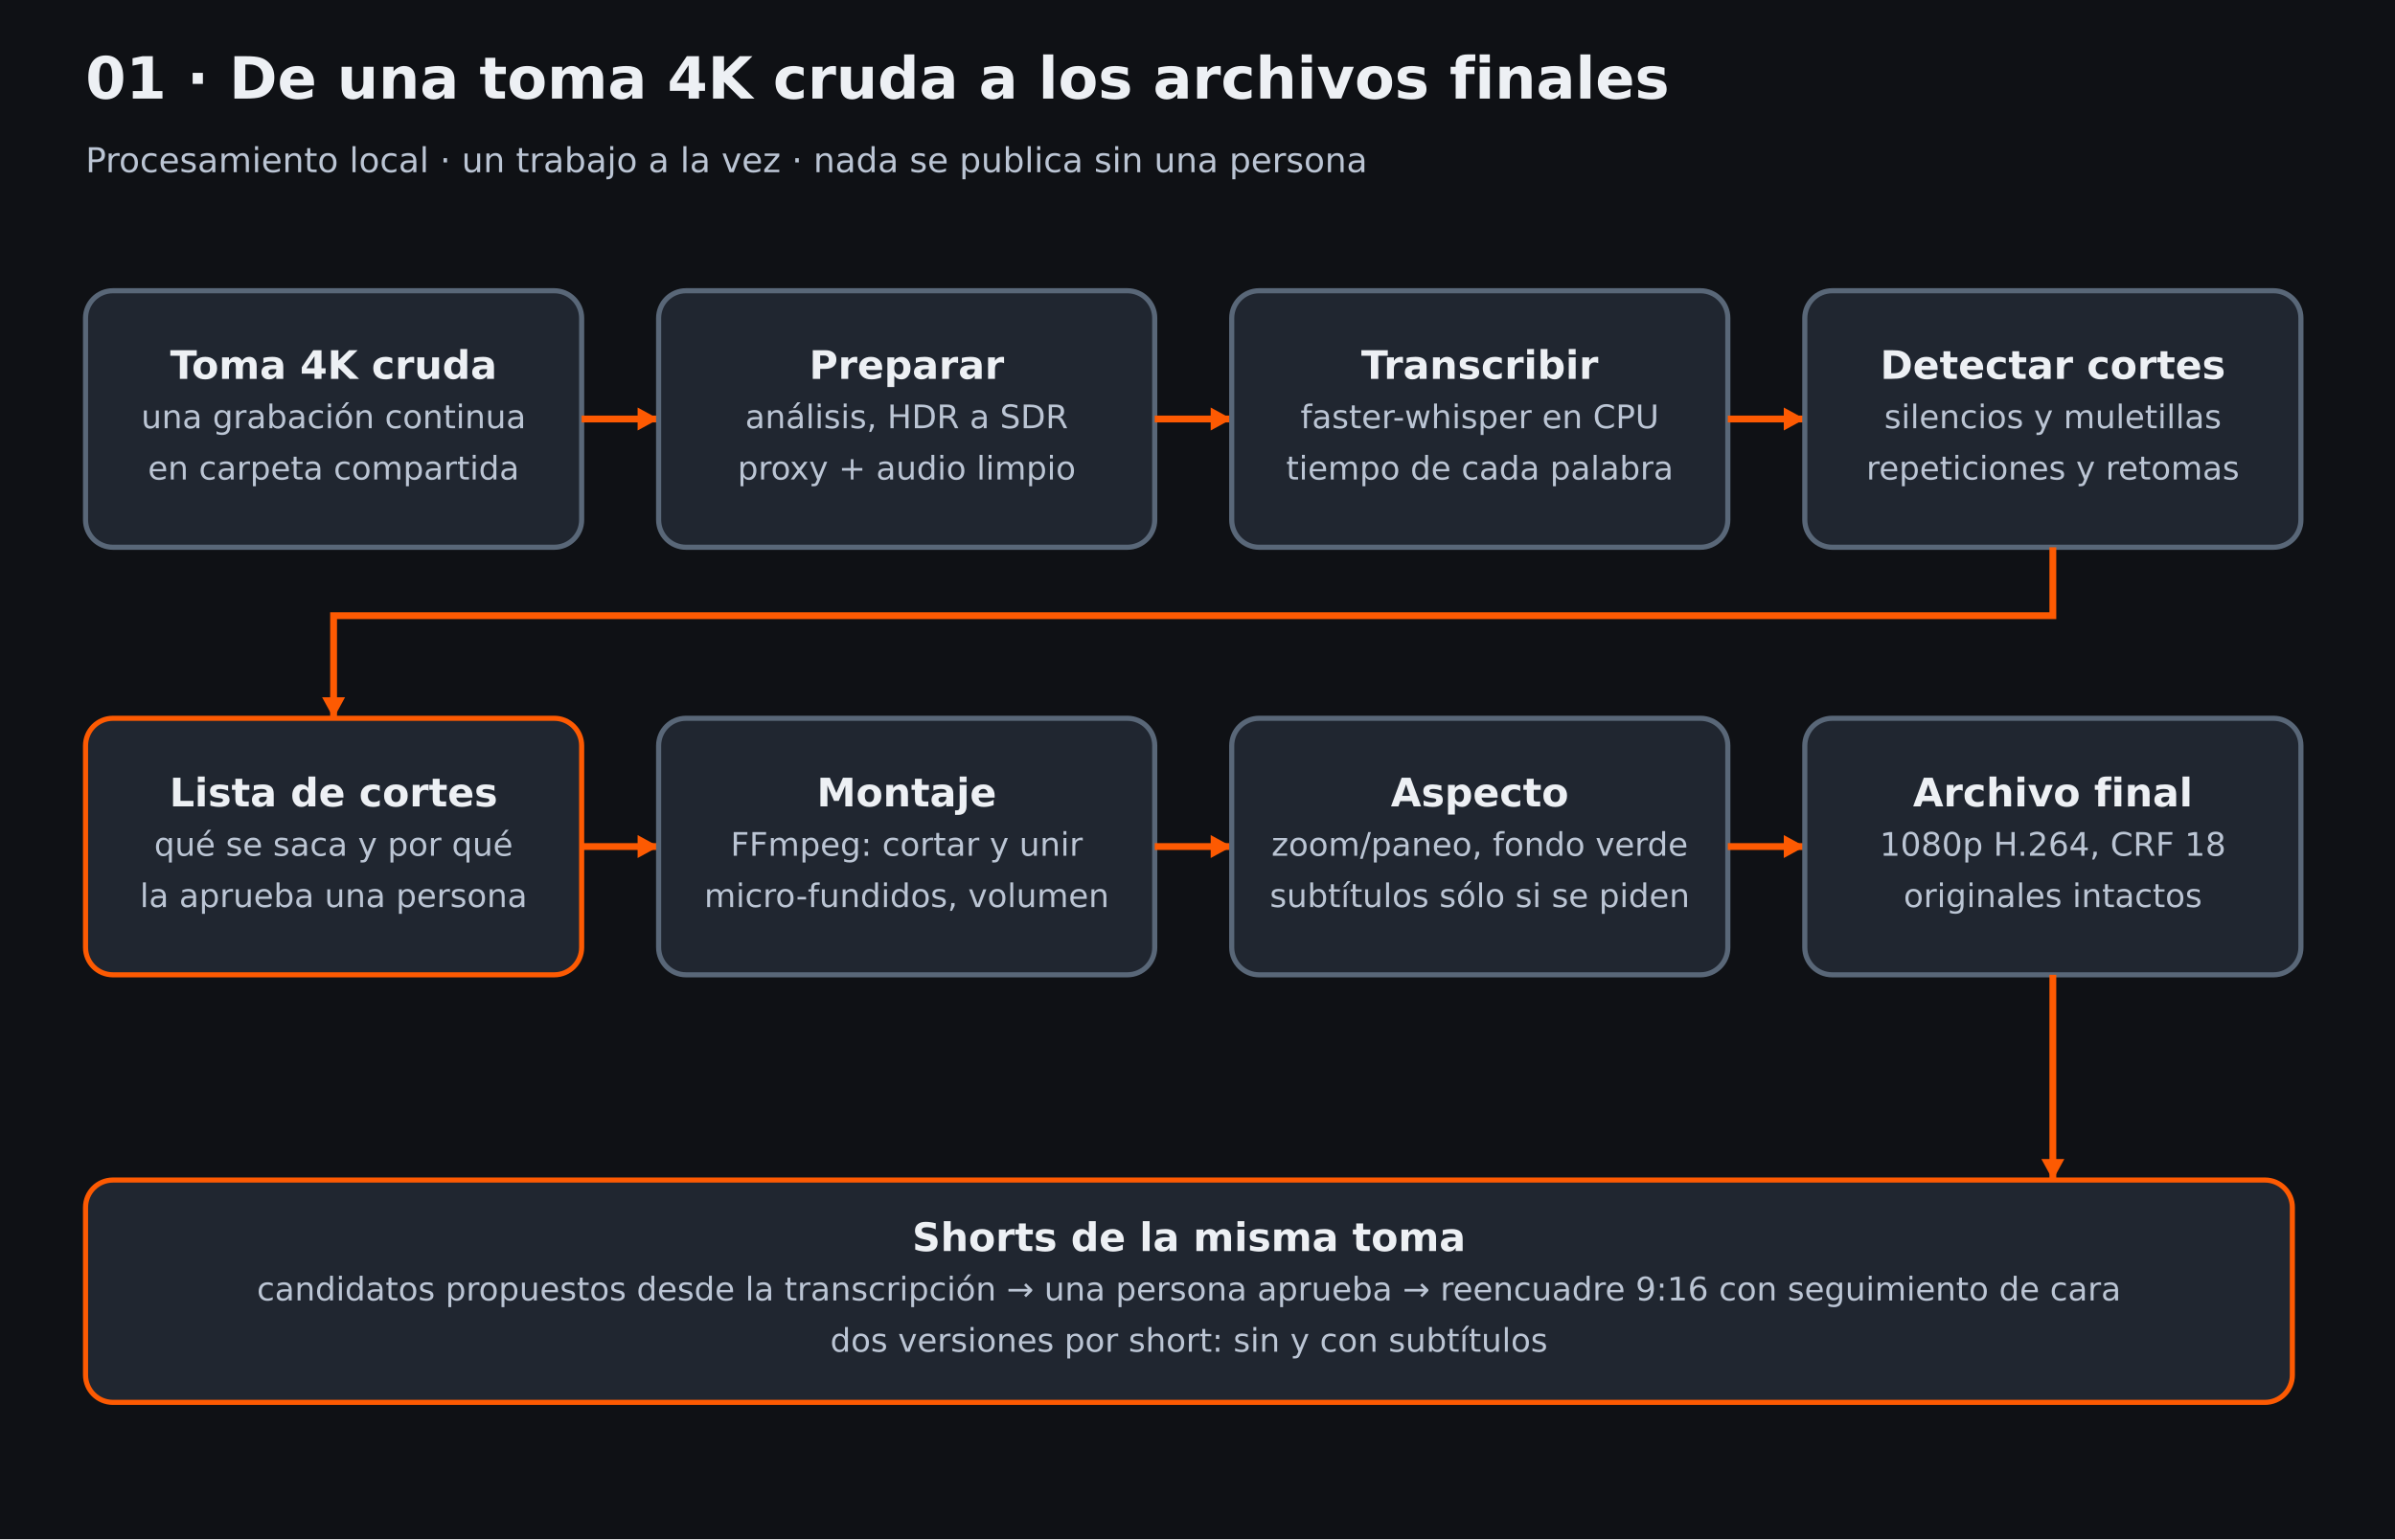
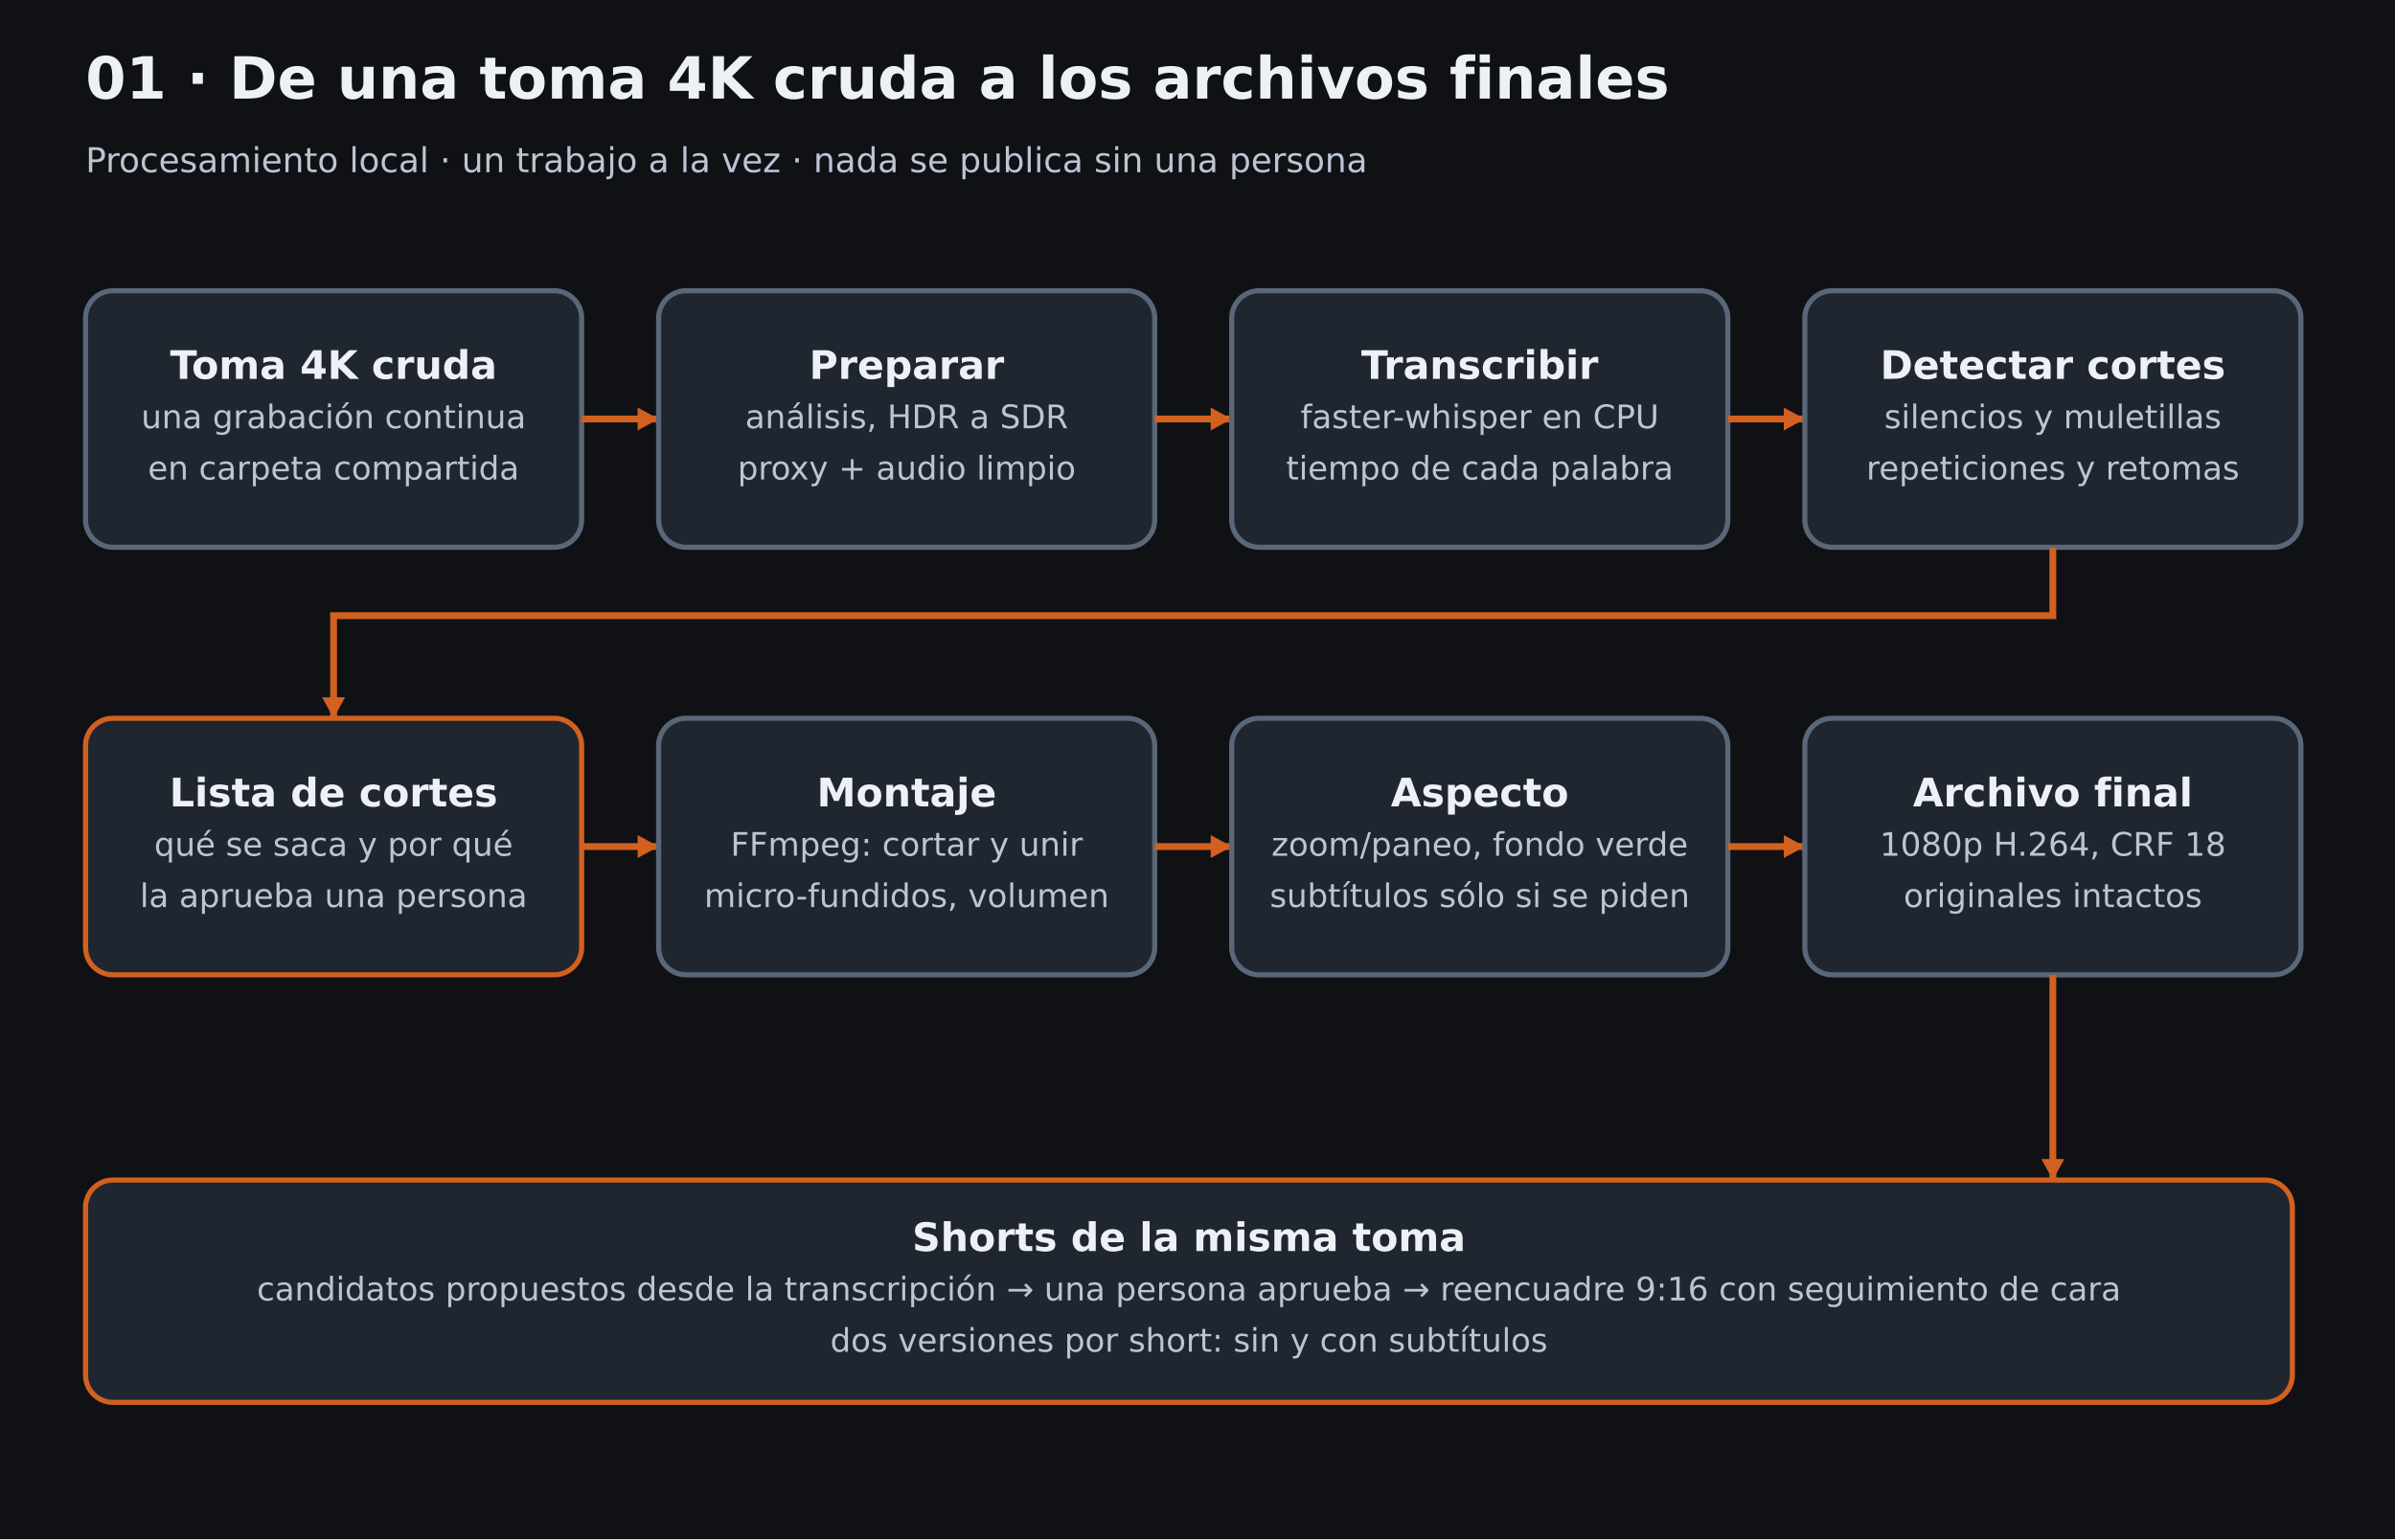
<svg xmlns="http://www.w3.org/2000/svg" width="1400" height="900" viewBox="0 0 1400 900" role="img">
  <rect width="1400" height="900" fill="#0F1115" />
  <text x="50" y="48" dominant-baseline="middle" text-anchor="start" font-family="DejaVu Sans,sans-serif" font-size="34" font-weight="700" fill="#EDF0F4">01 · De una toma 4K cruda a los archivos finales</text>
  <text x="50" y="95" dominant-baseline="middle" text-anchor="start" font-family="DejaVu Sans,sans-serif" font-size="20" font-weight="400" fill="#BBC5D4">Procesamiento local · un trabajo a la vez · nada se publica sin una persona</text>
  <rect x="50" y="170" width="290" height="150" rx="16" fill="#202630" stroke="#596778" stroke-width="3" />
  <text x="195.0" y="215.0" dominant-baseline="middle" text-anchor="middle" font-family="DejaVu Sans,sans-serif" font-size="23" font-weight="700" fill="#EDF0F4">Toma 4K cruda</text>
  <text x="195.0" y="245.0" dominant-baseline="middle" text-anchor="middle" font-family="DejaVu Sans,sans-serif" font-size="19" font-weight="400" fill="#BBC5D4">una grabación continua</text>
  <text x="195.0" y="275.0" dominant-baseline="middle" text-anchor="middle" font-family="DejaVu Sans,sans-serif" font-size="19" font-weight="400" fill="#BBC5D4">en carpeta compartida</text>
-   <polyline points="340,245 385,245" fill="none" stroke="#FD5A02" stroke-width="4" />
-   <polygon points="385,245 372.714,251.712 372.714,238.288" fill="#FD5A02" />
+   <polyline points="340,245 385,245" fill="none" stroke="#D2601F" stroke-width="4" />
+   <polygon points="385,245 372.714,251.712 372.714,238.288" fill="#D2601F" />
  <rect x="385" y="170" width="290" height="150" rx="16" fill="#202630" stroke="#596778" stroke-width="3" />
  <text x="530.0" y="215.0" dominant-baseline="middle" text-anchor="middle" font-family="DejaVu Sans,sans-serif" font-size="23" font-weight="700" fill="#EDF0F4">Preparar</text>
  <text x="530.0" y="245.0" dominant-baseline="middle" text-anchor="middle" font-family="DejaVu Sans,sans-serif" font-size="19" font-weight="400" fill="#BBC5D4">análisis, HDR a SDR</text>
  <text x="530.0" y="275.0" dominant-baseline="middle" text-anchor="middle" font-family="DejaVu Sans,sans-serif" font-size="19" font-weight="400" fill="#BBC5D4">proxy + audio limpio</text>
-   <polyline points="675,245 720,245" fill="none" stroke="#FD5A02" stroke-width="4" />
-   <polygon points="720,245 707.714,251.712 707.714,238.288" fill="#FD5A02" />
+   <polyline points="675,245 720,245" fill="none" stroke="#D2601F" stroke-width="4" />
+   <polygon points="720,245 707.714,251.712 707.714,238.288" fill="#D2601F" />
  <rect x="720" y="170" width="290" height="150" rx="16" fill="#202630" stroke="#596778" stroke-width="3" />
  <text x="865.0" y="215.0" dominant-baseline="middle" text-anchor="middle" font-family="DejaVu Sans,sans-serif" font-size="23" font-weight="700" fill="#EDF0F4">Transcribir</text>
  <text x="865.0" y="245.0" dominant-baseline="middle" text-anchor="middle" font-family="DejaVu Sans,sans-serif" font-size="19" font-weight="400" fill="#BBC5D4">faster-whisper en CPU</text>
  <text x="865.0" y="275.0" dominant-baseline="middle" text-anchor="middle" font-family="DejaVu Sans,sans-serif" font-size="19" font-weight="400" fill="#BBC5D4">tiempo de cada palabra</text>
-   <polyline points="1010,245 1055,245" fill="none" stroke="#FD5A02" stroke-width="4" />
-   <polygon points="1055,245 1042.714,251.712 1042.714,238.288" fill="#FD5A02" />
+   <polyline points="1010,245 1055,245" fill="none" stroke="#D2601F" stroke-width="4" />
+   <polygon points="1055,245 1042.714,251.712 1042.714,238.288" fill="#D2601F" />
  <rect x="1055" y="170" width="290" height="150" rx="16" fill="#202630" stroke="#596778" stroke-width="3" />
  <text x="1200.0" y="215.0" dominant-baseline="middle" text-anchor="middle" font-family="DejaVu Sans,sans-serif" font-size="23" font-weight="700" fill="#EDF0F4">Detectar cortes</text>
  <text x="1200.0" y="245.0" dominant-baseline="middle" text-anchor="middle" font-family="DejaVu Sans,sans-serif" font-size="19" font-weight="400" fill="#BBC5D4">silencios y muletillas</text>
  <text x="1200.0" y="275.0" dominant-baseline="middle" text-anchor="middle" font-family="DejaVu Sans,sans-serif" font-size="19" font-weight="400" fill="#BBC5D4">repeticiones y retomas</text>
-   <rect x="50" y="420" width="290" height="150" rx="16" fill="#202630" stroke="#FD5A02" stroke-width="3" />
+   <rect x="50" y="420" width="290" height="150" rx="16" fill="#202630" stroke="#D2601F" stroke-width="3" />
  <text x="195.0" y="465.0" dominant-baseline="middle" text-anchor="middle" font-family="DejaVu Sans,sans-serif" font-size="23" font-weight="700" fill="#EDF0F4">Lista de cortes</text>
  <text x="195.0" y="495.0" dominant-baseline="middle" text-anchor="middle" font-family="DejaVu Sans,sans-serif" font-size="19" font-weight="400" fill="#BBC5D4">qué se saca y por qué</text>
  <text x="195.0" y="525.0" dominant-baseline="middle" text-anchor="middle" font-family="DejaVu Sans,sans-serif" font-size="19" font-weight="400" fill="#BBC5D4">la aprueba una persona</text>
-   <polyline points="340,495 385,495" fill="none" stroke="#FD5A02" stroke-width="4" />
-   <polygon points="385,495 372.714,501.712 372.714,488.288" fill="#FD5A02" />
+   <polyline points="340,495 385,495" fill="none" stroke="#D2601F" stroke-width="4" />
+   <polygon points="385,495 372.714,501.712 372.714,488.288" fill="#D2601F" />
  <rect x="385" y="420" width="290" height="150" rx="16" fill="#202630" stroke="#596778" stroke-width="3" />
  <text x="530.0" y="465.0" dominant-baseline="middle" text-anchor="middle" font-family="DejaVu Sans,sans-serif" font-size="23" font-weight="700" fill="#EDF0F4">Montaje</text>
  <text x="530.0" y="495.0" dominant-baseline="middle" text-anchor="middle" font-family="DejaVu Sans,sans-serif" font-size="19" font-weight="400" fill="#BBC5D4">FFmpeg: cortar y unir</text>
  <text x="530.0" y="525.0" dominant-baseline="middle" text-anchor="middle" font-family="DejaVu Sans,sans-serif" font-size="19" font-weight="400" fill="#BBC5D4">micro-fundidos, volumen</text>
-   <polyline points="675,495 720,495" fill="none" stroke="#FD5A02" stroke-width="4" />
-   <polygon points="720,495 707.714,501.712 707.714,488.288" fill="#FD5A02" />
+   <polyline points="675,495 720,495" fill="none" stroke="#D2601F" stroke-width="4" />
+   <polygon points="720,495 707.714,501.712 707.714,488.288" fill="#D2601F" />
  <rect x="720" y="420" width="290" height="150" rx="16" fill="#202630" stroke="#596778" stroke-width="3" />
  <text x="865.0" y="465.0" dominant-baseline="middle" text-anchor="middle" font-family="DejaVu Sans,sans-serif" font-size="23" font-weight="700" fill="#EDF0F4">Aspecto</text>
  <text x="865.0" y="495.0" dominant-baseline="middle" text-anchor="middle" font-family="DejaVu Sans,sans-serif" font-size="19" font-weight="400" fill="#BBC5D4">zoom/paneo, fondo verde</text>
  <text x="865.0" y="525.0" dominant-baseline="middle" text-anchor="middle" font-family="DejaVu Sans,sans-serif" font-size="19" font-weight="400" fill="#BBC5D4">subtítulos sólo si se piden</text>
-   <polyline points="1010,495 1055,495" fill="none" stroke="#FD5A02" stroke-width="4" />
-   <polygon points="1055,495 1042.714,501.712 1042.714,488.288" fill="#FD5A02" />
+   <polyline points="1010,495 1055,495" fill="none" stroke="#D2601F" stroke-width="4" />
+   <polygon points="1055,495 1042.714,501.712 1042.714,488.288" fill="#D2601F" />
  <rect x="1055" y="420" width="290" height="150" rx="16" fill="#202630" stroke="#596778" stroke-width="3" />
  <text x="1200.0" y="465.0" dominant-baseline="middle" text-anchor="middle" font-family="DejaVu Sans,sans-serif" font-size="23" font-weight="700" fill="#EDF0F4">Archivo final</text>
  <text x="1200.0" y="495.0" dominant-baseline="middle" text-anchor="middle" font-family="DejaVu Sans,sans-serif" font-size="19" font-weight="400" fill="#BBC5D4">1080p H.264, CRF 18</text>
  <text x="1200.0" y="525.0" dominant-baseline="middle" text-anchor="middle" font-family="DejaVu Sans,sans-serif" font-size="19" font-weight="400" fill="#BBC5D4">originales intactos</text>
-   <polyline points="1200,320 1200,360 195,360 195,420" fill="none" stroke="#FD5A02" stroke-width="4" />
-   <polygon points="195,420 188.288,407.714 201.712,407.714" fill="#FD5A02" />
-   <rect x="50" y="690" width="1290" height="130" rx="16" fill="#202630" stroke="#FD5A02" stroke-width="3" />
+   <polyline points="1200,320 1200,360 195,360 195,420" fill="none" stroke="#D2601F" stroke-width="4" />
+   <polygon points="195,420 188.288,407.714 201.712,407.714" fill="#D2601F" />
+   <rect x="50" y="690" width="1290" height="130" rx="16" fill="#202630" stroke="#D2601F" stroke-width="3" />
  <text x="695.0" y="725.0" dominant-baseline="middle" text-anchor="middle" font-family="DejaVu Sans,sans-serif" font-size="23" font-weight="700" fill="#EDF0F4">Shorts de la misma toma</text>
  <text x="695.0" y="755.0" dominant-baseline="middle" text-anchor="middle" font-family="DejaVu Sans,sans-serif" font-size="19" font-weight="400" fill="#BBC5D4">candidatos propuestos desde la transcripción → una persona aprueba → reencuadre 9:16 con seguimiento de cara</text>
  <text x="695.0" y="785.0" dominant-baseline="middle" text-anchor="middle" font-family="DejaVu Sans,sans-serif" font-size="19" font-weight="400" fill="#BBC5D4">dos versiones por short: sin y con subtítulos</text>
-   <polyline points="1200,570 1200,690" fill="none" stroke="#FD5A02" stroke-width="4" />
-   <polygon points="1200,690 1193.288,677.714 1206.712,677.714" fill="#FD5A02" />
+   <polyline points="1200,570 1200,690" fill="none" stroke="#D2601F" stroke-width="4" />
+   <polygon points="1200,690 1193.288,677.714 1206.712,677.714" fill="#D2601F" />
</svg>
